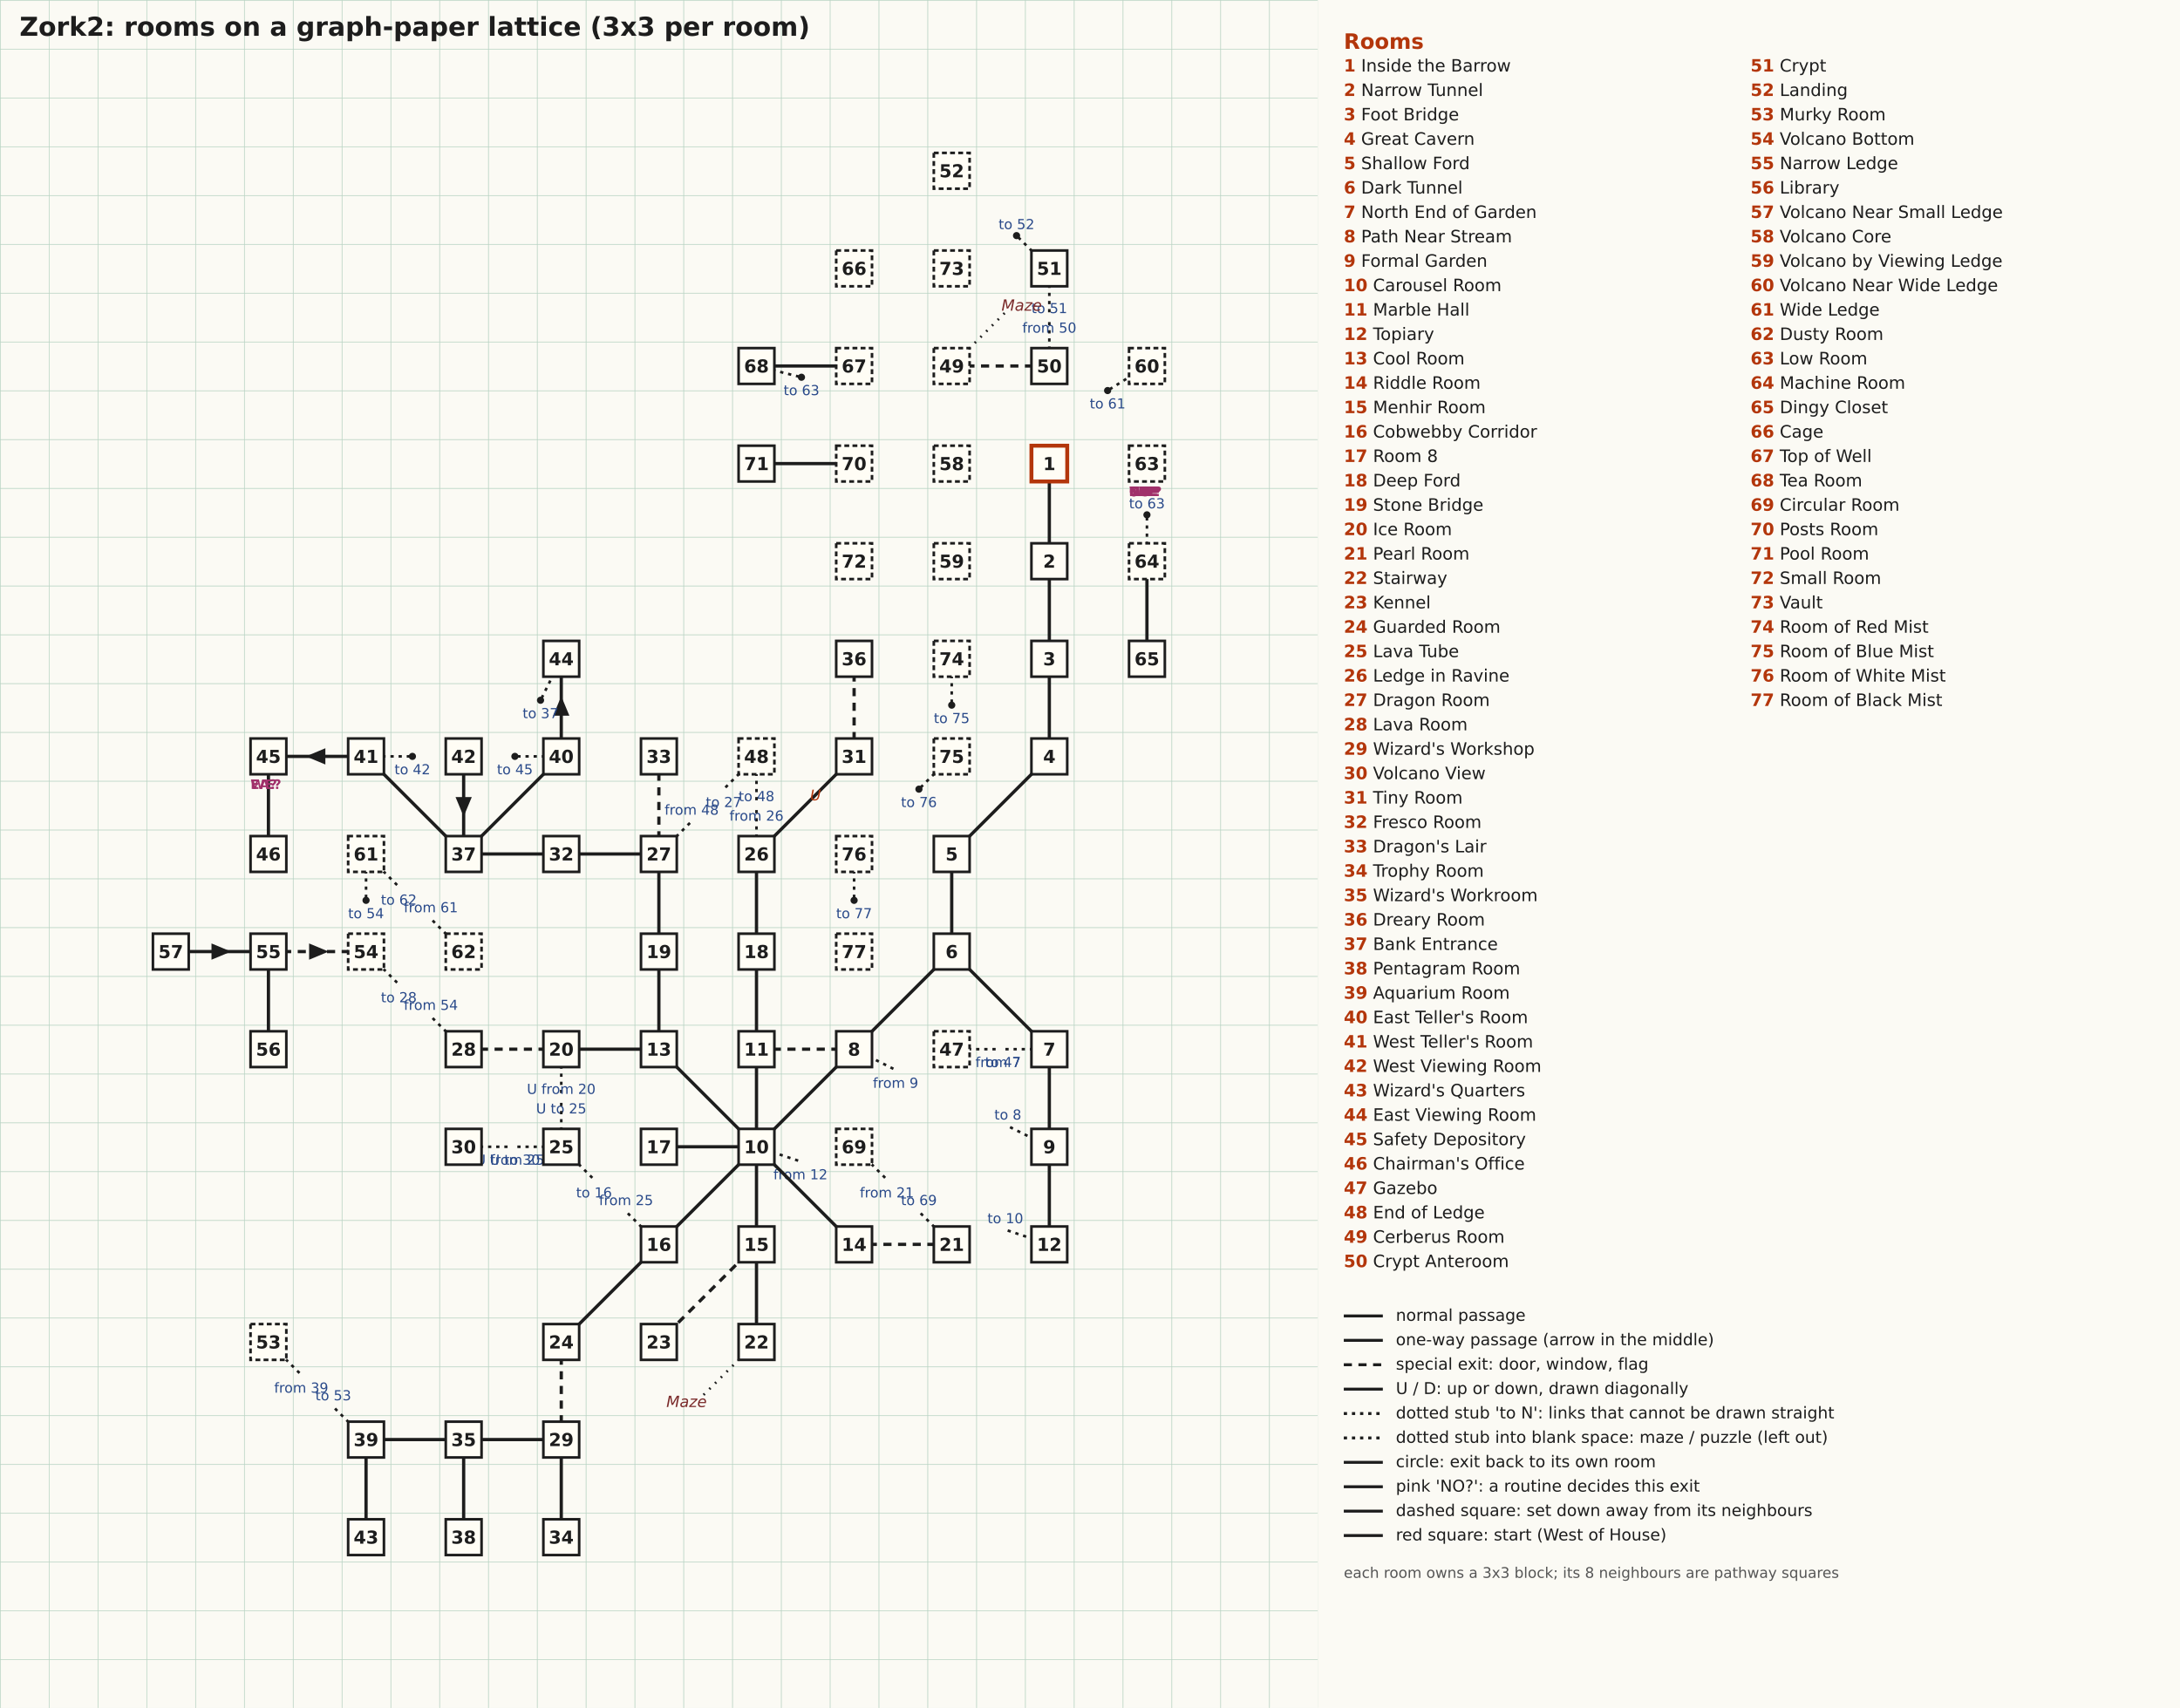
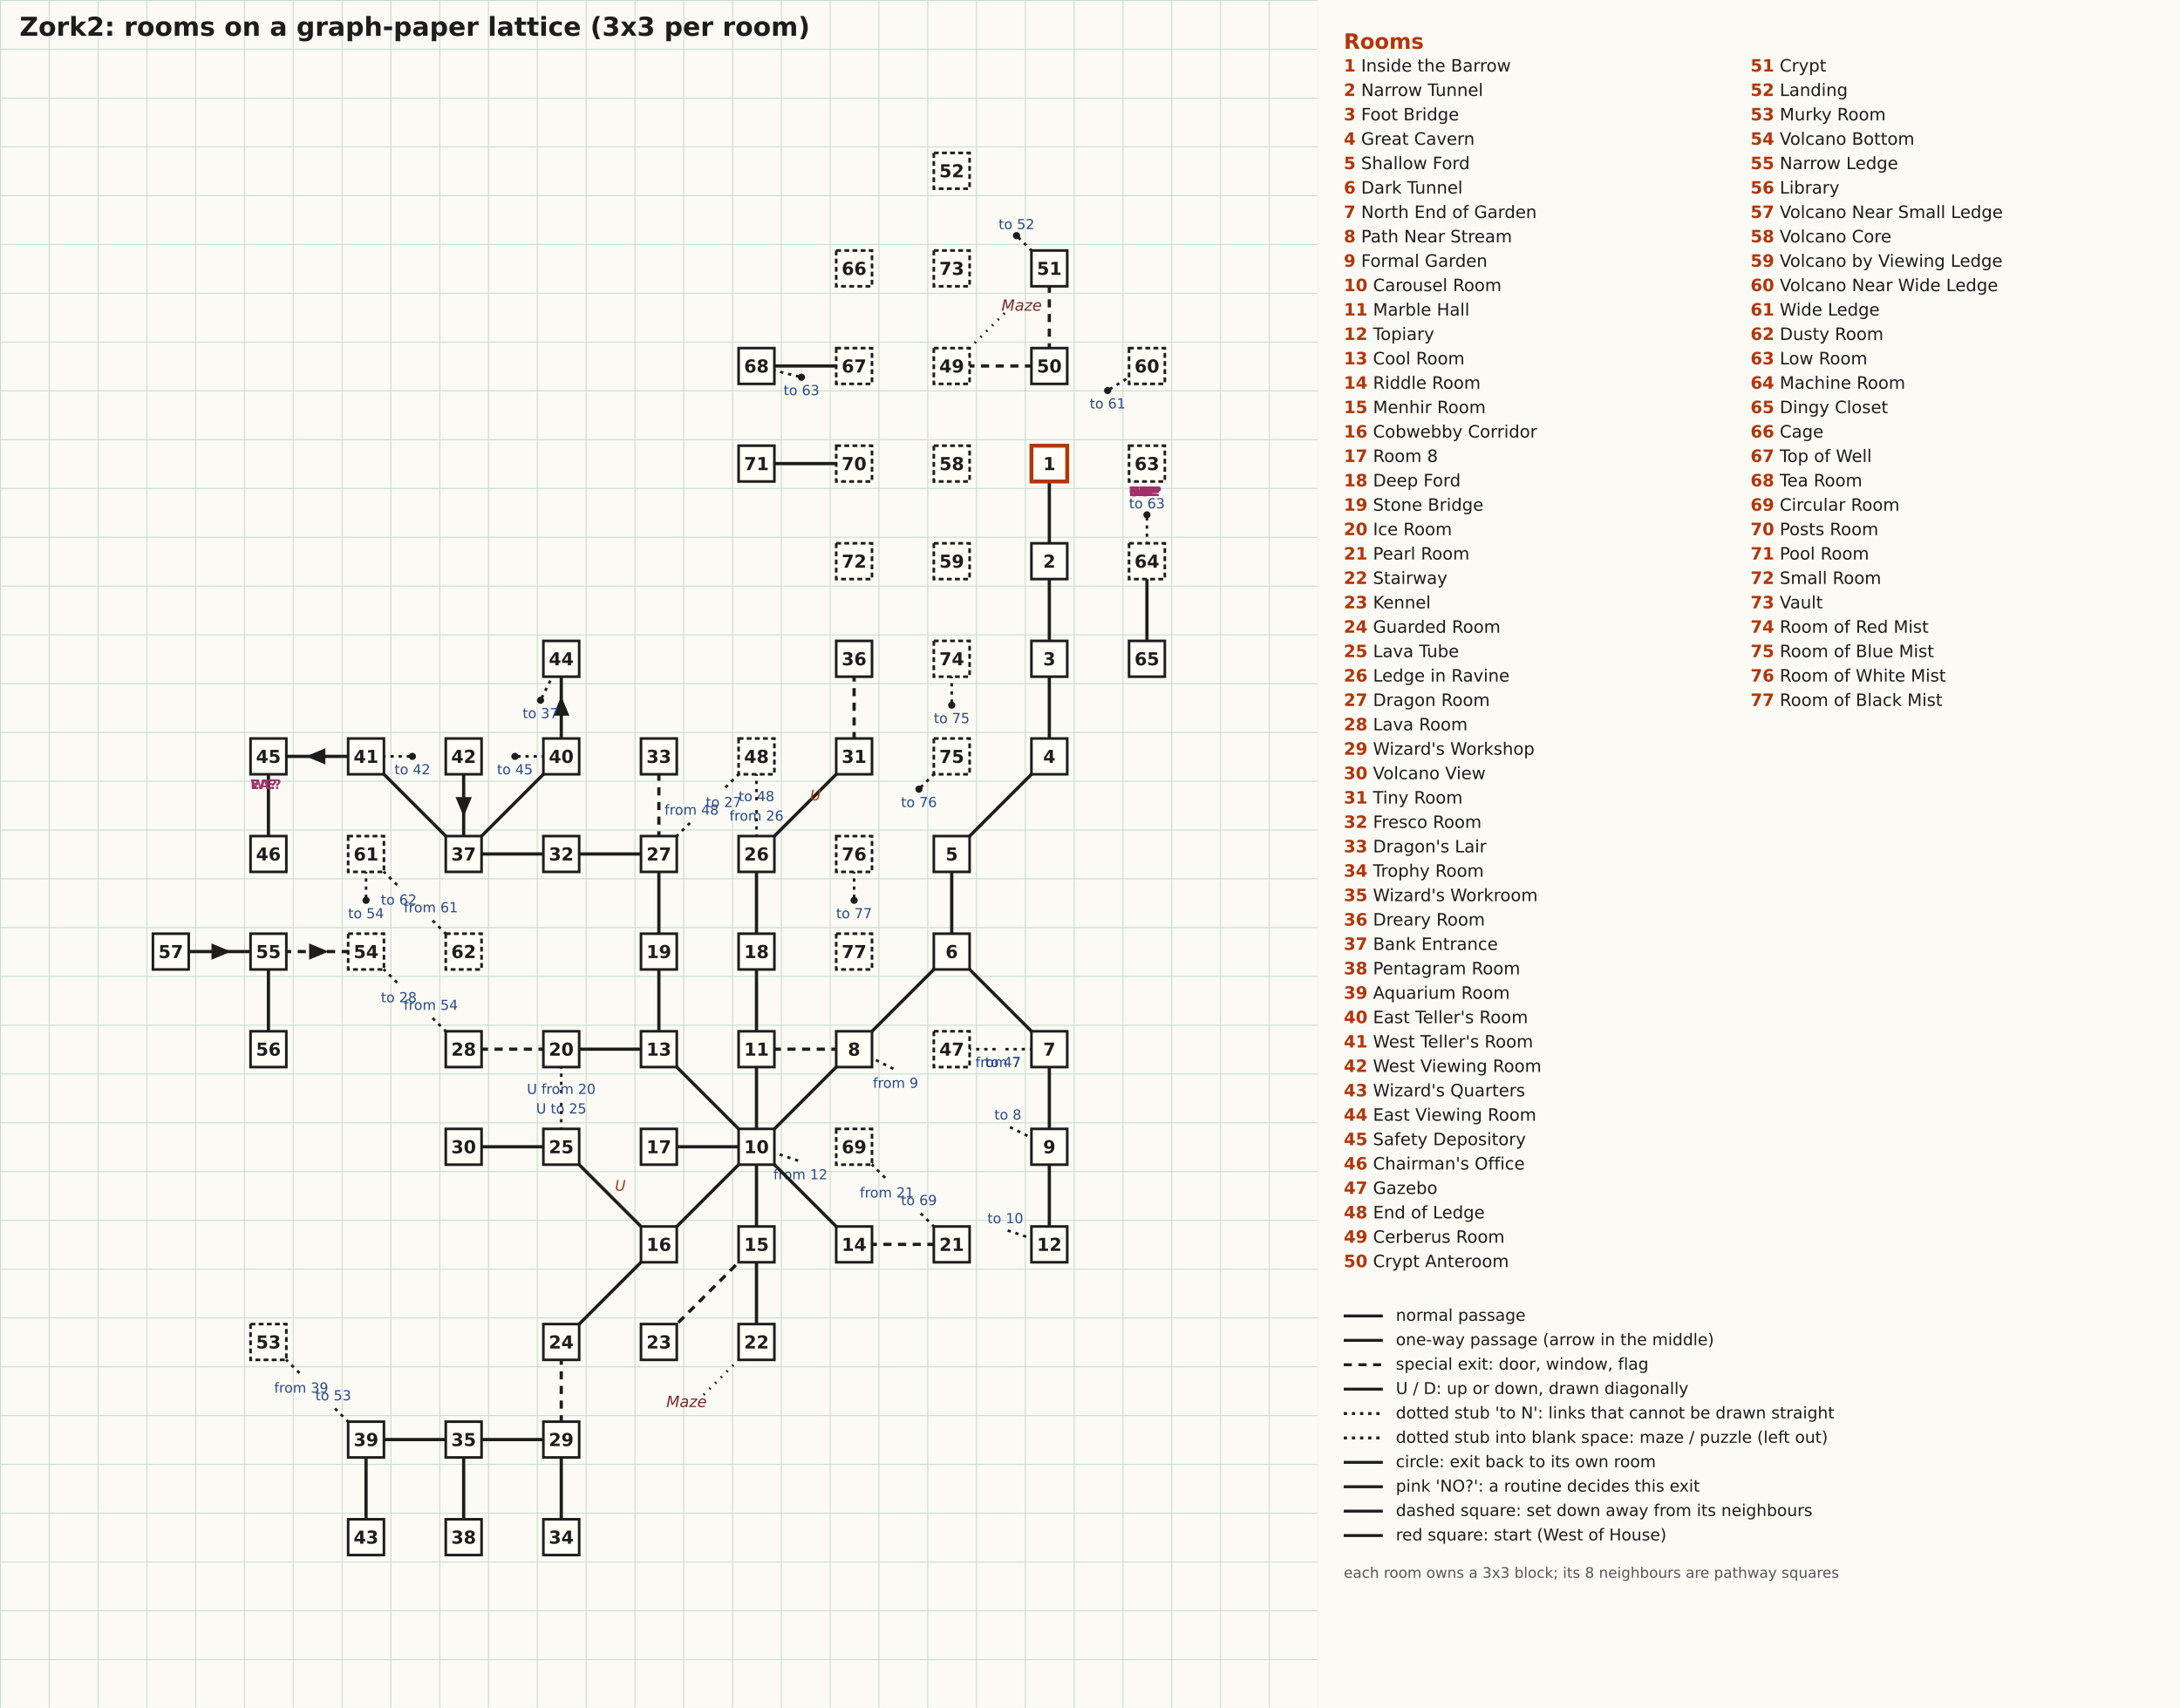
<svg xmlns="http://www.w3.org/2000/svg" width="1340" height="1050" viewBox="0 0 1340 1050" font-family="DejaVu Sans, sans-serif">
  <rect width="1340" height="1050" fill="#fbfaf4" />
  <defs>
    <pattern id="g" width="30" height="30" patternUnits="userSpaceOnUse">
      <path d="M 30 0 L 0 0 0 30" fill="none" stroke="#b9d3c4" stroke-width="0.8" />
    </pattern>
  </defs>
  <rect width="810" height="1050" fill="url(#g)" />
  <text x="12" y="22" font-size="16" font-weight="700" fill="#1d1d1d">Zork2: rooms on a graph-paper lattice (3x3 per room)</text>
  <line x1="645" y1="285" x2="645" y2="345" stroke="#1d1d1d" stroke-width="2" />
  <line x1="645" y1="345" x2="645" y2="405" stroke="#1d1d1d" stroke-width="2" />
  <line x1="645" y1="405" x2="645" y2="465" stroke="#1d1d1d" stroke-width="2" />
  <line x1="645" y1="465" x2="585" y2="525" stroke="#1d1d1d" stroke-width="2" />
  <line x1="585" y1="525" x2="585" y2="585" stroke="#1d1d1d" stroke-width="2" />
  <line x1="585" y1="585" x2="645" y2="645" stroke="#1d1d1d" stroke-width="2" />
  <line x1="585" y1="585" x2="525" y2="645" stroke="#1d1d1d" stroke-width="2" />
  <line x1="645" y1="645" x2="616.5" y2="645" stroke="#1d1d1d" stroke-width="1.6" stroke-dasharray="2 3" />
  <text x="616.5" y="656" font-size="8.5" fill="#2a4a8a" text-anchor="middle">to 47</text>
  <line x1="585" y1="645" x2="613.5" y2="645" stroke="#1d1d1d" stroke-width="1.6" stroke-dasharray="2 3" />
  <text x="613.5" y="656" font-size="8.5" fill="#2a4a8a" text-anchor="middle">from 7</text>
  <line x1="645" y1="645" x2="645" y2="705" stroke="#1d1d1d" stroke-width="2" />
  <line x1="645" y1="705" x2="619.509" y2="692.254" stroke="#1d1d1d" stroke-width="1.6" stroke-dasharray="2 3" />
  <text x="619.509" y="688.254" font-size="8.5" fill="#2a4a8a" text-anchor="middle">to 8</text>
  <line x1="525" y1="645" x2="550.491" y2="657.746" stroke="#1d1d1d" stroke-width="1.6" stroke-dasharray="2 3" />
  <text x="550.491" y="668.746" font-size="8.5" fill="#2a4a8a" text-anchor="middle">from 9</text>
  <line x1="645" y1="705" x2="645" y2="765" stroke="#1d1d1d" stroke-width="2" />
  <line x1="645" y1="765" x2="617.963" y2="755.988" stroke="#1d1d1d" stroke-width="1.6" stroke-dasharray="2 3" />
  <text x="617.963" y="751.988" font-size="8.5" fill="#2a4a8a" text-anchor="middle">to 10</text>
  <line x1="465" y1="705" x2="492.037" y2="714.012" stroke="#1d1d1d" stroke-width="1.6" stroke-dasharray="2 3" />
  <text x="492.037" y="725.012" font-size="8.5" fill="#2a4a8a" text-anchor="middle">from 12</text>
  <line x1="525" y1="645" x2="465" y2="705" stroke="#1d1d1d" stroke-width="2" />
  <line x1="525" y1="645" x2="465" y2="645" stroke="#1d1d1d" stroke-width="2" stroke-dasharray="5 4" />
  <line x1="465" y1="645" x2="465" y2="585" stroke="#1d1d1d" stroke-width="2" />
  <line x1="465" y1="645" x2="465" y2="705" stroke="#1d1d1d" stroke-width="2" />
  <line x1="465" y1="585" x2="465" y2="525" stroke="#1d1d1d" stroke-width="2" />
  <line x1="465" y1="525" x2="525" y2="465" stroke="#1d1d1d" stroke-width="2" />
  <text x="498" y="492" font-size="9" font-style="italic" fill="#b3360b">U</text>
  <line x1="465" y1="525" x2="465" y2="496.5" stroke="#1d1d1d" stroke-width="1.6" stroke-dasharray="2 3" />
  <text x="465" y="492.5" font-size="8.5" fill="#2a4a8a" text-anchor="middle">to 48</text>
  <line x1="465" y1="465" x2="465" y2="493.5" stroke="#1d1d1d" stroke-width="1.6" stroke-dasharray="2 3" />
  <text x="465" y="504.5" font-size="8.5" fill="#2a4a8a" text-anchor="middle">from 26</text>
  <line x1="465" y1="465" x2="444.847" y2="485.153" stroke="#1d1d1d" stroke-width="1.6" stroke-dasharray="2 3" />
  <text x="444.847" y="496.153" font-size="8.5" fill="#2a4a8a" text-anchor="middle">to 27</text>
  <line x1="405" y1="525" x2="425.153" y2="504.847" stroke="#1d1d1d" stroke-width="1.6" stroke-dasharray="2 3" />
  <text x="425.153" y="500.847" font-size="8.5" fill="#2a4a8a" text-anchor="middle">from 48</text>
  <line x1="405" y1="525" x2="405" y2="465" stroke="#1d1d1d" stroke-width="2" stroke-dasharray="5 4" />
  <line x1="405" y1="525" x2="345" y2="525" stroke="#1d1d1d" stroke-width="2" />
  <line x1="405" y1="525" x2="405" y2="585" stroke="#1d1d1d" stroke-width="2" />
  <line x1="345" y1="525" x2="285" y2="525" stroke="#1d1d1d" stroke-width="2" />
  <line x1="405" y1="585" x2="405" y2="645" stroke="#1d1d1d" stroke-width="2" />
  <line x1="405" y1="645" x2="465" y2="705" stroke="#1d1d1d" stroke-width="2" />
  <line x1="405" y1="645" x2="345" y2="645" stroke="#1d1d1d" stroke-width="2" />
  <line x1="345" y1="645" x2="285" y2="645" stroke="#1d1d1d" stroke-width="2" stroke-dasharray="5 4" />
  <line x1="345" y1="645" x2="345" y2="673.5" stroke="#1d1d1d" stroke-width="1.6" stroke-dasharray="2 3" />
  <text x="345" y="684.5" font-size="8.5" fill="#2a4a8a" text-anchor="middle">U to 25</text>
  <line x1="345" y1="705" x2="345" y2="676.5" stroke="#1d1d1d" stroke-width="1.6" stroke-dasharray="2 3" />
  <text x="345" y="672.5" font-size="8.5" fill="#2a4a8a" text-anchor="middle">U from 20</text>
-   <line x1="345" y1="705" x2="316.5" y2="705" stroke="#1d1d1d" stroke-width="1.6" stroke-dasharray="2 3" />
-   <text x="316.5" y="716" font-size="8.5" fill="#2a4a8a" text-anchor="middle">U to 30</text>
-   <line x1="285" y1="705" x2="313.5" y2="705" stroke="#1d1d1d" stroke-width="1.6" stroke-dasharray="2 3" />
-   <text x="313.5" y="716" font-size="8.5" fill="#2a4a8a" text-anchor="middle">U from 25</text>
-   <line x1="345" y1="705" x2="365.153" y2="725.153" stroke="#1d1d1d" stroke-width="1.6" stroke-dasharray="2 3" />
-   <text x="365.153" y="736.153" font-size="8.5" fill="#2a4a8a" text-anchor="middle">to 16</text>
-   <line x1="405" y1="765" x2="384.847" y2="744.847" stroke="#1d1d1d" stroke-width="1.6" stroke-dasharray="2 3" />
-   <text x="384.847" y="740.847" font-size="8.5" fill="#2a4a8a" text-anchor="middle">from 25</text>
+   <line x1="405" y1="765" x2="345" y2="705" stroke="#1d1d1d" stroke-width="2" />
+   <text x="378" y="732" font-size="9" font-style="italic" fill="#b3360b">U</text>
  <line x1="405" y1="765" x2="465" y2="705" stroke="#1d1d1d" stroke-width="2" />
  <line x1="405" y1="765" x2="345" y2="825" stroke="#1d1d1d" stroke-width="2" />
  <line x1="405" y1="705" x2="465" y2="705" stroke="#1d1d1d" stroke-width="2" />
  <line x1="465" y1="765" x2="465" y2="705" stroke="#1d1d1d" stroke-width="2" />
  <line x1="465" y1="765" x2="405" y2="825" stroke="#1d1d1d" stroke-width="2" stroke-dasharray="5 4" />
  <line x1="465" y1="765" x2="465" y2="825" stroke="#1d1d1d" stroke-width="2" />
  <line x1="585" y1="225" x2="645" y2="225" stroke="#1d1d1d" stroke-width="2" stroke-dasharray="5 4" />
-   <line x1="645" y1="225" x2="645" y2="196.5" stroke="#1d1d1d" stroke-width="1.6" stroke-dasharray="2 3" />
-   <text x="645" y="192.5" font-size="8.5" fill="#2a4a8a" text-anchor="middle">to 51</text>
-   <line x1="645" y1="165" x2="645" y2="193.5" stroke="#1d1d1d" stroke-width="1.6" stroke-dasharray="2 3" />
-   <text x="645" y="204.5" font-size="8.5" fill="#2a4a8a" text-anchor="middle">from 50</text>
+   <line x1="645" y1="225" x2="645" y2="165" stroke="#1d1d1d" stroke-width="2" stroke-dasharray="5 4" />
  <line x1="645" y1="165" x2="624.847" y2="144.847" stroke="#1d1d1d" stroke-width="1.6" stroke-dasharray="2 3" />
  <circle cx="624.847" cy="144.847" r="2.2" fill="#1d1d1d" />
  <text x="624.847" y="140.847" font-size="8.5" fill="#2a4a8a" text-anchor="middle">to 52</text>
  <line x1="345" y1="825" x2="345" y2="885" stroke="#1d1d1d" stroke-width="2" stroke-dasharray="5 4" />
  <line x1="345" y1="885" x2="285" y2="885" stroke="#1d1d1d" stroke-width="2" />
  <line x1="345" y1="885" x2="345" y2="945" stroke="#1d1d1d" stroke-width="2" />
  <line x1="285" y1="885" x2="285" y2="945" stroke="#1d1d1d" stroke-width="2" />
  <line x1="285" y1="885" x2="225" y2="885" stroke="#1d1d1d" stroke-width="2" />
  <line x1="225" y1="885" x2="204.847" y2="864.847" stroke="#1d1d1d" stroke-width="1.6" stroke-dasharray="2 3" />
  <text x="204.847" y="860.847" font-size="8.5" fill="#2a4a8a" text-anchor="middle">to 53</text>
  <line x1="165" y1="825" x2="185.153" y2="845.153" stroke="#1d1d1d" stroke-width="1.6" stroke-dasharray="2 3" />
  <text x="185.153" y="856.153" font-size="8.5" fill="#2a4a8a" text-anchor="middle">from 39</text>
  <line x1="225" y1="885" x2="225" y2="945" stroke="#1d1d1d" stroke-width="2" />
  <line x1="465" y1="705" x2="525" y2="765" stroke="#1d1d1d" stroke-width="2" />
  <line x1="525" y1="765" x2="585" y2="765" stroke="#1d1d1d" stroke-width="2" stroke-dasharray="5 4" />
  <line x1="585" y1="765" x2="564.847" y2="744.847" stroke="#1d1d1d" stroke-width="1.6" stroke-dasharray="2 3" />
  <text x="564.847" y="740.847" font-size="8.5" fill="#2a4a8a" text-anchor="middle">to 69</text>
  <line x1="525" y1="705" x2="545.153" y2="725.153" stroke="#1d1d1d" stroke-width="1.6" stroke-dasharray="2 3" />
  <text x="545.153" y="736.153" font-size="8.5" fill="#2a4a8a" text-anchor="middle">from 21</text>
  <line x1="225" y1="585" x2="245.153" y2="605.153" stroke="#1d1d1d" stroke-width="1.6" stroke-dasharray="2 3" />
  <text x="245.153" y="616.153" font-size="8.5" fill="#2a4a8a" text-anchor="middle">to 28</text>
  <line x1="285" y1="645" x2="264.847" y2="624.847" stroke="#1d1d1d" stroke-width="1.6" stroke-dasharray="2 3" />
  <text x="264.847" y="620.847" font-size="8.5" fill="#2a4a8a" text-anchor="middle">from 54</text>
  <line x1="105" y1="585" x2="165" y2="585" stroke="#1d1d1d" stroke-width="2" />
  <polygon points="142,585 130,590 130,580" fill="#1d1d1d" />
  <line x1="705" y1="225" x2="680.832" y2="240.105" stroke="#1d1d1d" stroke-width="1.6" stroke-dasharray="2 3" />
  <circle cx="680.832" cy="240.105" r="2.2" fill="#1d1d1d" />
  <text x="680.832" y="251.105" font-size="8.5" fill="#2a4a8a" text-anchor="middle">to 61</text>
  <line x1="165" y1="585" x2="225" y2="585" stroke="#1d1d1d" stroke-width="2" stroke-dasharray="5 4" />
  <polygon points="202,585 190,590 190,580" fill="#1d1d1d" />
  <line x1="165" y1="585" x2="165" y2="645" stroke="#1d1d1d" stroke-width="2" />
+   <line x1="285" y1="705" x2="345" y2="705" stroke="#1d1d1d" stroke-width="2" />
  <line x1="225" y1="525" x2="225" y2="553.5" stroke="#1d1d1d" stroke-width="1.6" stroke-dasharray="2 3" />
  <circle cx="225" cy="553.5" r="2.2" fill="#1d1d1d" />
  <text x="225" y="564.5" font-size="8.5" fill="#2a4a8a" text-anchor="middle">to 54</text>
  <line x1="225" y1="525" x2="245.153" y2="545.153" stroke="#1d1d1d" stroke-width="1.6" stroke-dasharray="2 3" />
  <text x="245.153" y="556.153" font-size="8.5" fill="#2a4a8a" text-anchor="middle">to 62</text>
  <line x1="285" y1="585" x2="264.847" y2="564.847" stroke="#1d1d1d" stroke-width="1.6" stroke-dasharray="2 3" />
  <text x="264.847" y="560.847" font-size="8.5" fill="#2a4a8a" text-anchor="middle">from 61</text>
  <line x1="705" y1="345" x2="705" y2="316.5" stroke="#1d1d1d" stroke-width="1.6" stroke-dasharray="2 3" />
  <circle cx="705" cy="316.5" r="2.2" fill="#1d1d1d" />
  <text x="705" y="312.5" font-size="8.5" fill="#2a4a8a" text-anchor="middle">to 63</text>
  <line x1="705" y1="345" x2="705" y2="405" stroke="#1d1d1d" stroke-width="2" />
  <line x1="525" y1="225" x2="465" y2="225" stroke="#1d1d1d" stroke-width="2" />
  <line x1="465" y1="225" x2="492.649" y2="231.912" stroke="#1d1d1d" stroke-width="1.6" stroke-dasharray="2 3" />
  <circle cx="492.649" cy="231.912" r="2.2" fill="#1d1d1d" />
  <text x="492.649" y="242.912" font-size="8.5" fill="#2a4a8a" text-anchor="middle">to 63</text>
  <line x1="525" y1="285" x2="465" y2="285" stroke="#1d1d1d" stroke-width="2" />
  <line x1="285" y1="525" x2="225" y2="465" stroke="#1d1d1d" stroke-width="2" />
  <line x1="285" y1="525" x2="345" y2="465" stroke="#1d1d1d" stroke-width="2" />
  <line x1="225" y1="465" x2="253.5" y2="465" stroke="#1d1d1d" stroke-width="1.6" stroke-dasharray="2 3" />
  <circle cx="253.5" cy="465" r="2.2" fill="#1d1d1d" />
  <text x="253.5" y="476" font-size="8.5" fill="#2a4a8a" text-anchor="middle">to 42</text>
  <line x1="225" y1="465" x2="165" y2="465" stroke="#1d1d1d" stroke-width="2" />
  <polygon points="188,465 200,460 200,470" fill="#1d1d1d" />
  <line x1="345" y1="465" x2="345" y2="405" stroke="#1d1d1d" stroke-width="2" />
  <polygon points="345,428 350,440 340,440" fill="#1d1d1d" />
  <line x1="345" y1="465" x2="316.5" y2="465" stroke="#1d1d1d" stroke-width="1.6" stroke-dasharray="2 3" />
  <circle cx="316.5" cy="465" r="2.2" fill="#1d1d1d" />
  <text x="316.5" y="476" font-size="8.5" fill="#2a4a8a" text-anchor="middle">to 45</text>
  <line x1="285" y1="465" x2="285" y2="525" stroke="#1d1d1d" stroke-width="2" />
  <polygon points="285,502 280,490 290,490" fill="#1d1d1d" />
  <line x1="345" y1="405" x2="332.254" y2="430.491" stroke="#1d1d1d" stroke-width="1.6" stroke-dasharray="2 3" />
  <circle cx="332.254" cy="430.491" r="2.2" fill="#1d1d1d" />
  <text x="332.254" y="441.491" font-size="8.5" fill="#2a4a8a" text-anchor="middle">to 37</text>
  <line x1="165" y1="465" x2="165" y2="525" stroke="#1d1d1d" stroke-width="2" />
  <line x1="525" y1="405" x2="525" y2="465" stroke="#1d1d1d" stroke-width="2" stroke-dasharray="5 4" />
  <line x1="585" y1="405" x2="585" y2="433.5" stroke="#1d1d1d" stroke-width="1.6" stroke-dasharray="2 3" />
  <circle cx="585" cy="433.5" r="2.2" fill="#1d1d1d" />
  <text x="585" y="444.5" font-size="8.5" fill="#2a4a8a" text-anchor="middle">to 75</text>
  <line x1="585" y1="465" x2="564.847" y2="485.153" stroke="#1d1d1d" stroke-width="1.6" stroke-dasharray="2 3" />
  <circle cx="564.847" cy="485.153" r="2.2" fill="#1d1d1d" />
  <text x="564.847" y="496.153" font-size="8.5" fill="#2a4a8a" text-anchor="middle">to 76</text>
  <line x1="525" y1="525" x2="525" y2="553.5" stroke="#1d1d1d" stroke-width="1.6" stroke-dasharray="2 3" />
  <circle cx="525" cy="553.5" r="2.2" fill="#1d1d1d" />
  <text x="525" y="564.5" font-size="8.5" fill="#2a4a8a" text-anchor="middle">to 77</text>
  <line x1="465" y1="825" x2="432" y2="858" stroke="#1d1d1d" stroke-width="1.6" stroke-dasharray="1 4" />
  <text x="422" y="865" font-size="9.5" font-style="italic" fill="#7a2a2a" text-anchor="middle">Maze</text>
  <line x1="585" y1="225" x2="618" y2="192" stroke="#1d1d1d" stroke-width="1.6" stroke-dasharray="1 4" />
  <text x="628" y="191" font-size="9.5" font-style="italic" fill="#7a2a2a" text-anchor="middle">Maze</text>
  <text x="694" y="305" font-size="8" fill="#a0306a" font-weight="700">NO?</text>
  <text x="694" y="305" font-size="8" fill="#a0306a" font-weight="700">SO?</text>
  <text x="694" y="305" font-size="8" fill="#a0306a" font-weight="700">WE?</text>
  <text x="694" y="305" font-size="8" fill="#a0306a" font-weight="700">NE?</text>
  <text x="694" y="305" font-size="8" fill="#a0306a" font-weight="700">NW?</text>
  <text x="694" y="305" font-size="8" fill="#a0306a" font-weight="700">SW?</text>
  <text x="694" y="305" font-size="8" fill="#a0306a" font-weight="700">SE?</text>
  <text x="694" y="305" font-size="8" fill="#a0306a" font-weight="700">EA?</text>
  <text x="694" y="305" font-size="8" fill="#a0306a" font-weight="700">OU?</text>
  <text x="154" y="485" font-size="8" fill="#a0306a" font-weight="700">WE?</text>
  <text x="154" y="485" font-size="8" fill="#a0306a" font-weight="700">EA?</text>
  <rect x="634" y="274" width="22" height="22" fill="#fffdf5" stroke="#b3360b" stroke-width="2.4" />
  <text x="645" y="289" font-size="11" font-weight="700" text-anchor="middle" fill="#1d1d1d">1</text>
  <rect x="634" y="334" width="22" height="22" fill="#fffdf5" stroke="#1d1d1d" stroke-width="1.6" />
  <text x="645" y="349" font-size="11" font-weight="700" text-anchor="middle" fill="#1d1d1d">2</text>
  <rect x="634" y="394" width="22" height="22" fill="#fffdf5" stroke="#1d1d1d" stroke-width="1.6" />
  <text x="645" y="409" font-size="11" font-weight="700" text-anchor="middle" fill="#1d1d1d">3</text>
  <rect x="634" y="454" width="22" height="22" fill="#fffdf5" stroke="#1d1d1d" stroke-width="1.6" />
  <text x="645" y="469" font-size="11" font-weight="700" text-anchor="middle" fill="#1d1d1d">4</text>
  <rect x="574" y="514" width="22" height="22" fill="#fffdf5" stroke="#1d1d1d" stroke-width="1.6" />
  <text x="585" y="529" font-size="11" font-weight="700" text-anchor="middle" fill="#1d1d1d">5</text>
  <rect x="574" y="574" width="22" height="22" fill="#fffdf5" stroke="#1d1d1d" stroke-width="1.6" />
  <text x="585" y="589" font-size="11" font-weight="700" text-anchor="middle" fill="#1d1d1d">6</text>
  <rect x="634" y="634" width="22" height="22" fill="#fffdf5" stroke="#1d1d1d" stroke-width="1.6" />
  <text x="645" y="649" font-size="11" font-weight="700" text-anchor="middle" fill="#1d1d1d">7</text>
  <rect x="514" y="634" width="22" height="22" fill="#fffdf5" stroke="#1d1d1d" stroke-width="1.6" />
  <text x="525" y="649" font-size="11" font-weight="700" text-anchor="middle" fill="#1d1d1d">8</text>
  <rect x="634" y="694" width="22" height="22" fill="#fffdf5" stroke="#1d1d1d" stroke-width="1.6" />
  <text x="645" y="709" font-size="11" font-weight="700" text-anchor="middle" fill="#1d1d1d">9</text>
  <rect x="454" y="694" width="22" height="22" fill="#fffdf5" stroke="#1d1d1d" stroke-width="1.6" />
  <text x="465" y="709" font-size="11" font-weight="700" text-anchor="middle" fill="#1d1d1d">10</text>
  <rect x="454" y="634" width="22" height="22" fill="#fffdf5" stroke="#1d1d1d" stroke-width="1.6" />
  <text x="465" y="649" font-size="11" font-weight="700" text-anchor="middle" fill="#1d1d1d">11</text>
  <rect x="634" y="754" width="22" height="22" fill="#fffdf5" stroke="#1d1d1d" stroke-width="1.6" />
  <text x="645" y="769" font-size="11" font-weight="700" text-anchor="middle" fill="#1d1d1d">12</text>
  <rect x="394" y="634" width="22" height="22" fill="#fffdf5" stroke="#1d1d1d" stroke-width="1.6" />
  <text x="405" y="649" font-size="11" font-weight="700" text-anchor="middle" fill="#1d1d1d">13</text>
  <rect x="514" y="754" width="22" height="22" fill="#fffdf5" stroke="#1d1d1d" stroke-width="1.6" />
  <text x="525" y="769" font-size="11" font-weight="700" text-anchor="middle" fill="#1d1d1d">14</text>
  <rect x="454" y="754" width="22" height="22" fill="#fffdf5" stroke="#1d1d1d" stroke-width="1.6" />
  <text x="465" y="769" font-size="11" font-weight="700" text-anchor="middle" fill="#1d1d1d">15</text>
  <rect x="394" y="754" width="22" height="22" fill="#fffdf5" stroke="#1d1d1d" stroke-width="1.6" />
  <text x="405" y="769" font-size="11" font-weight="700" text-anchor="middle" fill="#1d1d1d">16</text>
  <rect x="394" y="694" width="22" height="22" fill="#fffdf5" stroke="#1d1d1d" stroke-width="1.6" />
  <text x="405" y="709" font-size="11" font-weight="700" text-anchor="middle" fill="#1d1d1d">17</text>
  <rect x="454" y="574" width="22" height="22" fill="#fffdf5" stroke="#1d1d1d" stroke-width="1.6" />
  <text x="465" y="589" font-size="11" font-weight="700" text-anchor="middle" fill="#1d1d1d">18</text>
  <rect x="394" y="574" width="22" height="22" fill="#fffdf5" stroke="#1d1d1d" stroke-width="1.6" />
  <text x="405" y="589" font-size="11" font-weight="700" text-anchor="middle" fill="#1d1d1d">19</text>
  <rect x="334" y="634" width="22" height="22" fill="#fffdf5" stroke="#1d1d1d" stroke-width="1.6" />
  <text x="345" y="649" font-size="11" font-weight="700" text-anchor="middle" fill="#1d1d1d">20</text>
  <rect x="574" y="754" width="22" height="22" fill="#fffdf5" stroke="#1d1d1d" stroke-width="1.6" />
  <text x="585" y="769" font-size="11" font-weight="700" text-anchor="middle" fill="#1d1d1d">21</text>
  <rect x="454" y="814" width="22" height="22" fill="#fffdf5" stroke="#1d1d1d" stroke-width="1.6" />
  <text x="465" y="829" font-size="11" font-weight="700" text-anchor="middle" fill="#1d1d1d">22</text>
  <rect x="394" y="814" width="22" height="22" fill="#fffdf5" stroke="#1d1d1d" stroke-width="1.6" />
  <text x="405" y="829" font-size="11" font-weight="700" text-anchor="middle" fill="#1d1d1d">23</text>
  <rect x="334" y="814" width="22" height="22" fill="#fffdf5" stroke="#1d1d1d" stroke-width="1.6" />
  <text x="345" y="829" font-size="11" font-weight="700" text-anchor="middle" fill="#1d1d1d">24</text>
  <rect x="334" y="694" width="22" height="22" fill="#fffdf5" stroke="#1d1d1d" stroke-width="1.6" />
  <text x="345" y="709" font-size="11" font-weight="700" text-anchor="middle" fill="#1d1d1d">25</text>
  <rect x="454" y="514" width="22" height="22" fill="#fffdf5" stroke="#1d1d1d" stroke-width="1.6" />
  <text x="465" y="529" font-size="11" font-weight="700" text-anchor="middle" fill="#1d1d1d">26</text>
  <rect x="394" y="514" width="22" height="22" fill="#fffdf5" stroke="#1d1d1d" stroke-width="1.6" />
  <text x="405" y="529" font-size="11" font-weight="700" text-anchor="middle" fill="#1d1d1d">27</text>
  <rect x="274" y="634" width="22" height="22" fill="#fffdf5" stroke="#1d1d1d" stroke-width="1.6" />
  <text x="285" y="649" font-size="11" font-weight="700" text-anchor="middle" fill="#1d1d1d">28</text>
  <rect x="334" y="874" width="22" height="22" fill="#fffdf5" stroke="#1d1d1d" stroke-width="1.6" />
  <text x="345" y="889" font-size="11" font-weight="700" text-anchor="middle" fill="#1d1d1d">29</text>
  <rect x="274" y="694" width="22" height="22" fill="#fffdf5" stroke="#1d1d1d" stroke-width="1.6" />
  <text x="285" y="709" font-size="11" font-weight="700" text-anchor="middle" fill="#1d1d1d">30</text>
  <rect x="514" y="454" width="22" height="22" fill="#fffdf5" stroke="#1d1d1d" stroke-width="1.6" />
  <text x="525" y="469" font-size="11" font-weight="700" text-anchor="middle" fill="#1d1d1d">31</text>
  <rect x="334" y="514" width="22" height="22" fill="#fffdf5" stroke="#1d1d1d" stroke-width="1.6" />
  <text x="345" y="529" font-size="11" font-weight="700" text-anchor="middle" fill="#1d1d1d">32</text>
  <rect x="394" y="454" width="22" height="22" fill="#fffdf5" stroke="#1d1d1d" stroke-width="1.6" />
  <text x="405" y="469" font-size="11" font-weight="700" text-anchor="middle" fill="#1d1d1d">33</text>
  <rect x="334" y="934" width="22" height="22" fill="#fffdf5" stroke="#1d1d1d" stroke-width="1.6" />
  <text x="345" y="949" font-size="11" font-weight="700" text-anchor="middle" fill="#1d1d1d">34</text>
  <rect x="274" y="874" width="22" height="22" fill="#fffdf5" stroke="#1d1d1d" stroke-width="1.6" />
  <text x="285" y="889" font-size="11" font-weight="700" text-anchor="middle" fill="#1d1d1d">35</text>
  <rect x="514" y="394" width="22" height="22" fill="#fffdf5" stroke="#1d1d1d" stroke-width="1.6" />
  <text x="525" y="409" font-size="11" font-weight="700" text-anchor="middle" fill="#1d1d1d">36</text>
  <rect x="274" y="514" width="22" height="22" fill="#fffdf5" stroke="#1d1d1d" stroke-width="1.6" />
  <text x="285" y="529" font-size="11" font-weight="700" text-anchor="middle" fill="#1d1d1d">37</text>
  <rect x="274" y="934" width="22" height="22" fill="#fffdf5" stroke="#1d1d1d" stroke-width="1.6" />
  <text x="285" y="949" font-size="11" font-weight="700" text-anchor="middle" fill="#1d1d1d">38</text>
  <rect x="214" y="874" width="22" height="22" fill="#fffdf5" stroke="#1d1d1d" stroke-width="1.6" />
  <text x="225" y="889" font-size="11" font-weight="700" text-anchor="middle" fill="#1d1d1d">39</text>
  <rect x="334" y="454" width="22" height="22" fill="#fffdf5" stroke="#1d1d1d" stroke-width="1.6" />
  <text x="345" y="469" font-size="11" font-weight="700" text-anchor="middle" fill="#1d1d1d">40</text>
  <rect x="214" y="454" width="22" height="22" fill="#fffdf5" stroke="#1d1d1d" stroke-width="1.6" />
  <text x="225" y="469" font-size="11" font-weight="700" text-anchor="middle" fill="#1d1d1d">41</text>
  <rect x="274" y="454" width="22" height="22" fill="#fffdf5" stroke="#1d1d1d" stroke-width="1.6" />
  <text x="285" y="469" font-size="11" font-weight="700" text-anchor="middle" fill="#1d1d1d">42</text>
  <rect x="214" y="934" width="22" height="22" fill="#fffdf5" stroke="#1d1d1d" stroke-width="1.6" />
  <text x="225" y="949" font-size="11" font-weight="700" text-anchor="middle" fill="#1d1d1d">43</text>
  <rect x="334" y="394" width="22" height="22" fill="#fffdf5" stroke="#1d1d1d" stroke-width="1.6" />
  <text x="345" y="409" font-size="11" font-weight="700" text-anchor="middle" fill="#1d1d1d">44</text>
  <rect x="154" y="454" width="22" height="22" fill="#fffdf5" stroke="#1d1d1d" stroke-width="1.6" />
  <text x="165" y="469" font-size="11" font-weight="700" text-anchor="middle" fill="#1d1d1d">45</text>
  <rect x="154" y="514" width="22" height="22" fill="#fffdf5" stroke="#1d1d1d" stroke-width="1.6" />
  <text x="165" y="529" font-size="11" font-weight="700" text-anchor="middle" fill="#1d1d1d">46</text>
  <rect x="574" y="634" width="22" height="22" fill="#fffdf5" stroke="#1d1d1d" stroke-width="1.6" stroke-dasharray="3 2" />
  <text x="585" y="649" font-size="11" font-weight="700" text-anchor="middle" fill="#1d1d1d">47</text>
  <rect x="454" y="454" width="22" height="22" fill="#fffdf5" stroke="#1d1d1d" stroke-width="1.6" stroke-dasharray="3 2" />
  <text x="465" y="469" font-size="11" font-weight="700" text-anchor="middle" fill="#1d1d1d">48</text>
  <rect x="574" y="214" width="22" height="22" fill="#fffdf5" stroke="#1d1d1d" stroke-width="1.6" stroke-dasharray="3 2" />
  <text x="585" y="229" font-size="11" font-weight="700" text-anchor="middle" fill="#1d1d1d">49</text>
  <rect x="634" y="214" width="22" height="22" fill="#fffdf5" stroke="#1d1d1d" stroke-width="1.6" />
  <text x="645" y="229" font-size="11" font-weight="700" text-anchor="middle" fill="#1d1d1d">50</text>
  <rect x="634" y="154" width="22" height="22" fill="#fffdf5" stroke="#1d1d1d" stroke-width="1.6" />
  <text x="645" y="169" font-size="11" font-weight="700" text-anchor="middle" fill="#1d1d1d">51</text>
  <rect x="574" y="94" width="22" height="22" fill="#fffdf5" stroke="#1d1d1d" stroke-width="1.6" stroke-dasharray="3 2" />
  <text x="585" y="109" font-size="11" font-weight="700" text-anchor="middle" fill="#1d1d1d">52</text>
  <rect x="154" y="814" width="22" height="22" fill="#fffdf5" stroke="#1d1d1d" stroke-width="1.6" stroke-dasharray="3 2" />
  <text x="165" y="829" font-size="11" font-weight="700" text-anchor="middle" fill="#1d1d1d">53</text>
  <rect x="214" y="574" width="22" height="22" fill="#fffdf5" stroke="#1d1d1d" stroke-width="1.6" stroke-dasharray="3 2" />
  <text x="225" y="589" font-size="11" font-weight="700" text-anchor="middle" fill="#1d1d1d">54</text>
  <rect x="154" y="574" width="22" height="22" fill="#fffdf5" stroke="#1d1d1d" stroke-width="1.6" />
  <text x="165" y="589" font-size="11" font-weight="700" text-anchor="middle" fill="#1d1d1d">55</text>
  <rect x="154" y="634" width="22" height="22" fill="#fffdf5" stroke="#1d1d1d" stroke-width="1.6" />
  <text x="165" y="649" font-size="11" font-weight="700" text-anchor="middle" fill="#1d1d1d">56</text>
  <rect x="94" y="574" width="22" height="22" fill="#fffdf5" stroke="#1d1d1d" stroke-width="1.6" />
  <text x="105" y="589" font-size="11" font-weight="700" text-anchor="middle" fill="#1d1d1d">57</text>
  <rect x="574" y="274" width="22" height="22" fill="#fffdf5" stroke="#1d1d1d" stroke-width="1.6" stroke-dasharray="3 2" />
  <text x="585" y="289" font-size="11" font-weight="700" text-anchor="middle" fill="#1d1d1d">58</text>
  <rect x="574" y="334" width="22" height="22" fill="#fffdf5" stroke="#1d1d1d" stroke-width="1.6" stroke-dasharray="3 2" />
  <text x="585" y="349" font-size="11" font-weight="700" text-anchor="middle" fill="#1d1d1d">59</text>
  <rect x="694" y="214" width="22" height="22" fill="#fffdf5" stroke="#1d1d1d" stroke-width="1.6" stroke-dasharray="3 2" />
  <text x="705" y="229" font-size="11" font-weight="700" text-anchor="middle" fill="#1d1d1d">60</text>
  <rect x="214" y="514" width="22" height="22" fill="#fffdf5" stroke="#1d1d1d" stroke-width="1.6" stroke-dasharray="3 2" />
  <text x="225" y="529" font-size="11" font-weight="700" text-anchor="middle" fill="#1d1d1d">61</text>
  <rect x="274" y="574" width="22" height="22" fill="#fffdf5" stroke="#1d1d1d" stroke-width="1.6" stroke-dasharray="3 2" />
  <text x="285" y="589" font-size="11" font-weight="700" text-anchor="middle" fill="#1d1d1d">62</text>
  <rect x="694" y="274" width="22" height="22" fill="#fffdf5" stroke="#1d1d1d" stroke-width="1.6" stroke-dasharray="3 2" />
  <text x="705" y="289" font-size="11" font-weight="700" text-anchor="middle" fill="#1d1d1d">63</text>
  <rect x="694" y="334" width="22" height="22" fill="#fffdf5" stroke="#1d1d1d" stroke-width="1.6" stroke-dasharray="3 2" />
  <text x="705" y="349" font-size="11" font-weight="700" text-anchor="middle" fill="#1d1d1d">64</text>
  <rect x="694" y="394" width="22" height="22" fill="#fffdf5" stroke="#1d1d1d" stroke-width="1.6" />
  <text x="705" y="409" font-size="11" font-weight="700" text-anchor="middle" fill="#1d1d1d">65</text>
  <rect x="514" y="154" width="22" height="22" fill="#fffdf5" stroke="#1d1d1d" stroke-width="1.6" stroke-dasharray="3 2" />
  <text x="525" y="169" font-size="11" font-weight="700" text-anchor="middle" fill="#1d1d1d">66</text>
  <rect x="514" y="214" width="22" height="22" fill="#fffdf5" stroke="#1d1d1d" stroke-width="1.6" stroke-dasharray="3 2" />
  <text x="525" y="229" font-size="11" font-weight="700" text-anchor="middle" fill="#1d1d1d">67</text>
  <rect x="454" y="214" width="22" height="22" fill="#fffdf5" stroke="#1d1d1d" stroke-width="1.6" />
  <text x="465" y="229" font-size="11" font-weight="700" text-anchor="middle" fill="#1d1d1d">68</text>
  <rect x="514" y="694" width="22" height="22" fill="#fffdf5" stroke="#1d1d1d" stroke-width="1.6" stroke-dasharray="3 2" />
  <text x="525" y="709" font-size="11" font-weight="700" text-anchor="middle" fill="#1d1d1d">69</text>
  <rect x="514" y="274" width="22" height="22" fill="#fffdf5" stroke="#1d1d1d" stroke-width="1.6" stroke-dasharray="3 2" />
  <text x="525" y="289" font-size="11" font-weight="700" text-anchor="middle" fill="#1d1d1d">70</text>
  <rect x="454" y="274" width="22" height="22" fill="#fffdf5" stroke="#1d1d1d" stroke-width="1.6" />
  <text x="465" y="289" font-size="11" font-weight="700" text-anchor="middle" fill="#1d1d1d">71</text>
  <rect x="514" y="334" width="22" height="22" fill="#fffdf5" stroke="#1d1d1d" stroke-width="1.6" stroke-dasharray="3 2" />
  <text x="525" y="349" font-size="11" font-weight="700" text-anchor="middle" fill="#1d1d1d">72</text>
  <rect x="574" y="154" width="22" height="22" fill="#fffdf5" stroke="#1d1d1d" stroke-width="1.6" stroke-dasharray="3 2" />
  <text x="585" y="169" font-size="11" font-weight="700" text-anchor="middle" fill="#1d1d1d">73</text>
  <rect x="574" y="394" width="22" height="22" fill="#fffdf5" stroke="#1d1d1d" stroke-width="1.6" stroke-dasharray="3 2" />
  <text x="585" y="409" font-size="11" font-weight="700" text-anchor="middle" fill="#1d1d1d">74</text>
  <rect x="574" y="454" width="22" height="22" fill="#fffdf5" stroke="#1d1d1d" stroke-width="1.6" stroke-dasharray="3 2" />
  <text x="585" y="469" font-size="11" font-weight="700" text-anchor="middle" fill="#1d1d1d">75</text>
  <rect x="514" y="514" width="22" height="22" fill="#fffdf5" stroke="#1d1d1d" stroke-width="1.6" stroke-dasharray="3 2" />
  <text x="525" y="529" font-size="11" font-weight="700" text-anchor="middle" fill="#1d1d1d">76</text>
  <rect x="514" y="574" width="22" height="22" fill="#fffdf5" stroke="#1d1d1d" stroke-width="1.6" stroke-dasharray="3 2" />
  <text x="525" y="589" font-size="11" font-weight="700" text-anchor="middle" fill="#1d1d1d">77</text>
  <text x="826" y="30" font-size="13" font-weight="700" fill="#b3360b">Rooms</text>
  <text x="826" y="44" font-size="10.5" fill="#1d1d1d">
    <tspan font-weight="700" fill="#b3360b">1</tspan>  Inside the Barrow</text>
  <text x="826" y="59" font-size="10.5" fill="#1d1d1d">
    <tspan font-weight="700" fill="#b3360b">2</tspan>  Narrow Tunnel</text>
  <text x="826" y="74" font-size="10.5" fill="#1d1d1d">
    <tspan font-weight="700" fill="#b3360b">3</tspan>  Foot Bridge</text>
  <text x="826" y="89" font-size="10.5" fill="#1d1d1d">
    <tspan font-weight="700" fill="#b3360b">4</tspan>  Great Cavern</text>
  <text x="826" y="104" font-size="10.5" fill="#1d1d1d">
    <tspan font-weight="700" fill="#b3360b">5</tspan>  Shallow Ford</text>
  <text x="826" y="119" font-size="10.5" fill="#1d1d1d">
    <tspan font-weight="700" fill="#b3360b">6</tspan>  Dark Tunnel</text>
  <text x="826" y="134" font-size="10.5" fill="#1d1d1d">
    <tspan font-weight="700" fill="#b3360b">7</tspan>  North End of Garden</text>
  <text x="826" y="149" font-size="10.5" fill="#1d1d1d">
    <tspan font-weight="700" fill="#b3360b">8</tspan>  Path Near Stream</text>
  <text x="826" y="164" font-size="10.5" fill="#1d1d1d">
    <tspan font-weight="700" fill="#b3360b">9</tspan>  Formal Garden</text>
  <text x="826" y="179" font-size="10.5" fill="#1d1d1d">
    <tspan font-weight="700" fill="#b3360b">10</tspan>  Carousel Room</text>
  <text x="826" y="194" font-size="10.5" fill="#1d1d1d">
    <tspan font-weight="700" fill="#b3360b">11</tspan>  Marble Hall</text>
  <text x="826" y="209" font-size="10.5" fill="#1d1d1d">
    <tspan font-weight="700" fill="#b3360b">12</tspan>  Topiary</text>
  <text x="826" y="224" font-size="10.5" fill="#1d1d1d">
    <tspan font-weight="700" fill="#b3360b">13</tspan>  Cool Room</text>
  <text x="826" y="239" font-size="10.5" fill="#1d1d1d">
    <tspan font-weight="700" fill="#b3360b">14</tspan>  Riddle Room</text>
  <text x="826" y="254" font-size="10.5" fill="#1d1d1d">
    <tspan font-weight="700" fill="#b3360b">15</tspan>  Menhir Room</text>
  <text x="826" y="269" font-size="10.5" fill="#1d1d1d">
    <tspan font-weight="700" fill="#b3360b">16</tspan>  Cobwebby Corridor</text>
  <text x="826" y="284" font-size="10.5" fill="#1d1d1d">
    <tspan font-weight="700" fill="#b3360b">17</tspan>  Room 8</text>
  <text x="826" y="299" font-size="10.5" fill="#1d1d1d">
    <tspan font-weight="700" fill="#b3360b">18</tspan>  Deep Ford</text>
  <text x="826" y="314" font-size="10.5" fill="#1d1d1d">
    <tspan font-weight="700" fill="#b3360b">19</tspan>  Stone Bridge</text>
  <text x="826" y="329" font-size="10.5" fill="#1d1d1d">
    <tspan font-weight="700" fill="#b3360b">20</tspan>  Ice Room</text>
  <text x="826" y="344" font-size="10.5" fill="#1d1d1d">
    <tspan font-weight="700" fill="#b3360b">21</tspan>  Pearl Room</text>
  <text x="826" y="359" font-size="10.5" fill="#1d1d1d">
    <tspan font-weight="700" fill="#b3360b">22</tspan>  Stairway</text>
  <text x="826" y="374" font-size="10.5" fill="#1d1d1d">
    <tspan font-weight="700" fill="#b3360b">23</tspan>  Kennel</text>
  <text x="826" y="389" font-size="10.5" fill="#1d1d1d">
    <tspan font-weight="700" fill="#b3360b">24</tspan>  Guarded Room</text>
  <text x="826" y="404" font-size="10.5" fill="#1d1d1d">
    <tspan font-weight="700" fill="#b3360b">25</tspan>  Lava Tube</text>
  <text x="826" y="419" font-size="10.5" fill="#1d1d1d">
    <tspan font-weight="700" fill="#b3360b">26</tspan>  Ledge in Ravine</text>
  <text x="826" y="434" font-size="10.5" fill="#1d1d1d">
    <tspan font-weight="700" fill="#b3360b">27</tspan>  Dragon Room</text>
  <text x="826" y="449" font-size="10.5" fill="#1d1d1d">
    <tspan font-weight="700" fill="#b3360b">28</tspan>  Lava Room</text>
  <text x="826" y="464" font-size="10.5" fill="#1d1d1d">
    <tspan font-weight="700" fill="#b3360b">29</tspan>  Wizard's Workshop</text>
  <text x="826" y="479" font-size="10.5" fill="#1d1d1d">
    <tspan font-weight="700" fill="#b3360b">30</tspan>  Volcano View</text>
  <text x="826" y="494" font-size="10.5" fill="#1d1d1d">
    <tspan font-weight="700" fill="#b3360b">31</tspan>  Tiny Room</text>
  <text x="826" y="509" font-size="10.5" fill="#1d1d1d">
    <tspan font-weight="700" fill="#b3360b">32</tspan>  Fresco Room</text>
  <text x="826" y="524" font-size="10.5" fill="#1d1d1d">
    <tspan font-weight="700" fill="#b3360b">33</tspan>  Dragon's Lair</text>
  <text x="826" y="539" font-size="10.5" fill="#1d1d1d">
    <tspan font-weight="700" fill="#b3360b">34</tspan>  Trophy Room</text>
  <text x="826" y="554" font-size="10.5" fill="#1d1d1d">
    <tspan font-weight="700" fill="#b3360b">35</tspan>  Wizard's Workroom</text>
  <text x="826" y="569" font-size="10.5" fill="#1d1d1d">
    <tspan font-weight="700" fill="#b3360b">36</tspan>  Dreary Room</text>
  <text x="826" y="584" font-size="10.5" fill="#1d1d1d">
    <tspan font-weight="700" fill="#b3360b">37</tspan>  Bank Entrance</text>
  <text x="826" y="599" font-size="10.5" fill="#1d1d1d">
    <tspan font-weight="700" fill="#b3360b">38</tspan>  Pentagram Room</text>
  <text x="826" y="614" font-size="10.5" fill="#1d1d1d">
    <tspan font-weight="700" fill="#b3360b">39</tspan>  Aquarium Room</text>
  <text x="826" y="629" font-size="10.5" fill="#1d1d1d">
    <tspan font-weight="700" fill="#b3360b">40</tspan>  East Teller's Room</text>
  <text x="826" y="644" font-size="10.5" fill="#1d1d1d">
    <tspan font-weight="700" fill="#b3360b">41</tspan>  West Teller's Room</text>
  <text x="826" y="659" font-size="10.5" fill="#1d1d1d">
    <tspan font-weight="700" fill="#b3360b">42</tspan>  West Viewing Room</text>
  <text x="826" y="674" font-size="10.5" fill="#1d1d1d">
    <tspan font-weight="700" fill="#b3360b">43</tspan>  Wizard's Quarters</text>
  <text x="826" y="689" font-size="10.5" fill="#1d1d1d">
    <tspan font-weight="700" fill="#b3360b">44</tspan>  East Viewing Room</text>
  <text x="826" y="704" font-size="10.5" fill="#1d1d1d">
    <tspan font-weight="700" fill="#b3360b">45</tspan>  Safety Depository</text>
  <text x="826" y="719" font-size="10.5" fill="#1d1d1d">
    <tspan font-weight="700" fill="#b3360b">46</tspan>  Chairman's Office</text>
  <text x="826" y="734" font-size="10.5" fill="#1d1d1d">
    <tspan font-weight="700" fill="#b3360b">47</tspan>  Gazebo</text>
  <text x="826" y="749" font-size="10.5" fill="#1d1d1d">
    <tspan font-weight="700" fill="#b3360b">48</tspan>  End of Ledge</text>
  <text x="826" y="764" font-size="10.5" fill="#1d1d1d">
    <tspan font-weight="700" fill="#b3360b">49</tspan>  Cerberus Room</text>
  <text x="826" y="779" font-size="10.5" fill="#1d1d1d">
    <tspan font-weight="700" fill="#b3360b">50</tspan>  Crypt Anteroom</text>
  <text x="1076" y="44" font-size="10.5" fill="#1d1d1d">
    <tspan font-weight="700" fill="#b3360b">51</tspan>  Crypt</text>
  <text x="1076" y="59" font-size="10.5" fill="#1d1d1d">
    <tspan font-weight="700" fill="#b3360b">52</tspan>  Landing</text>
  <text x="1076" y="74" font-size="10.5" fill="#1d1d1d">
    <tspan font-weight="700" fill="#b3360b">53</tspan>  Murky Room</text>
  <text x="1076" y="89" font-size="10.5" fill="#1d1d1d">
    <tspan font-weight="700" fill="#b3360b">54</tspan>  Volcano Bottom</text>
  <text x="1076" y="104" font-size="10.5" fill="#1d1d1d">
    <tspan font-weight="700" fill="#b3360b">55</tspan>  Narrow Ledge</text>
  <text x="1076" y="119" font-size="10.5" fill="#1d1d1d">
    <tspan font-weight="700" fill="#b3360b">56</tspan>  Library</text>
  <text x="1076" y="134" font-size="10.5" fill="#1d1d1d">
    <tspan font-weight="700" fill="#b3360b">57</tspan>  Volcano Near Small Ledge</text>
  <text x="1076" y="149" font-size="10.5" fill="#1d1d1d">
    <tspan font-weight="700" fill="#b3360b">58</tspan>  Volcano Core</text>
  <text x="1076" y="164" font-size="10.5" fill="#1d1d1d">
    <tspan font-weight="700" fill="#b3360b">59</tspan>  Volcano by Viewing Ledge</text>
  <text x="1076" y="179" font-size="10.5" fill="#1d1d1d">
    <tspan font-weight="700" fill="#b3360b">60</tspan>  Volcano Near Wide Ledge</text>
  <text x="1076" y="194" font-size="10.5" fill="#1d1d1d">
    <tspan font-weight="700" fill="#b3360b">61</tspan>  Wide Ledge</text>
  <text x="1076" y="209" font-size="10.5" fill="#1d1d1d">
    <tspan font-weight="700" fill="#b3360b">62</tspan>  Dusty Room</text>
  <text x="1076" y="224" font-size="10.5" fill="#1d1d1d">
    <tspan font-weight="700" fill="#b3360b">63</tspan>  Low Room</text>
  <text x="1076" y="239" font-size="10.5" fill="#1d1d1d">
    <tspan font-weight="700" fill="#b3360b">64</tspan>  Machine Room</text>
  <text x="1076" y="254" font-size="10.5" fill="#1d1d1d">
    <tspan font-weight="700" fill="#b3360b">65</tspan>  Dingy Closet</text>
  <text x="1076" y="269" font-size="10.5" fill="#1d1d1d">
    <tspan font-weight="700" fill="#b3360b">66</tspan>  Cage</text>
  <text x="1076" y="284" font-size="10.5" fill="#1d1d1d">
    <tspan font-weight="700" fill="#b3360b">67</tspan>  Top of Well</text>
  <text x="1076" y="299" font-size="10.5" fill="#1d1d1d">
    <tspan font-weight="700" fill="#b3360b">68</tspan>  Tea Room</text>
  <text x="1076" y="314" font-size="10.5" fill="#1d1d1d">
    <tspan font-weight="700" fill="#b3360b">69</tspan>  Circular Room</text>
  <text x="1076" y="329" font-size="10.5" fill="#1d1d1d">
    <tspan font-weight="700" fill="#b3360b">70</tspan>  Posts Room</text>
  <text x="1076" y="344" font-size="10.5" fill="#1d1d1d">
    <tspan font-weight="700" fill="#b3360b">71</tspan>  Pool Room</text>
  <text x="1076" y="359" font-size="10.5" fill="#1d1d1d">
    <tspan font-weight="700" fill="#b3360b">72</tspan>  Small Room</text>
  <text x="1076" y="374" font-size="10.5" fill="#1d1d1d">
    <tspan font-weight="700" fill="#b3360b">73</tspan>  Vault</text>
  <text x="1076" y="389" font-size="10.5" fill="#1d1d1d">
    <tspan font-weight="700" fill="#b3360b">74</tspan>  Room of Red Mist</text>
  <text x="1076" y="404" font-size="10.5" fill="#1d1d1d">
    <tspan font-weight="700" fill="#b3360b">75</tspan>  Room of Blue Mist</text>
  <text x="1076" y="419" font-size="10.5" fill="#1d1d1d">
    <tspan font-weight="700" fill="#b3360b">76</tspan>  Room of White Mist</text>
  <text x="1076" y="434" font-size="10.5" fill="#1d1d1d">
    <tspan font-weight="700" fill="#b3360b">77</tspan>  Room of Black Mist</text>
  <line x1="826" y1="809" x2="850" y2="809" stroke="#1d1d1d" stroke-width="1.8" />
  <text x="858" y="812" font-size="10" fill="#1d1d1d">normal passage</text>
  <line x1="826" y1="824" x2="850" y2="824" stroke="#1d1d1d" stroke-width="1.8" />
  <text x="858" y="827" font-size="10" fill="#1d1d1d">one-way passage (arrow in the middle)</text>
  <line x1="826" y1="839" x2="850" y2="839" stroke="#1d1d1d" stroke-width="1.8" stroke-dasharray="5 4" />
  <text x="858" y="842" font-size="10" fill="#1d1d1d">special exit: door, window, flag</text>
  <line x1="826" y1="854" x2="850" y2="854" stroke="#1d1d1d" stroke-width="1.8" />
  <text x="858" y="857" font-size="10" fill="#1d1d1d">U / D: up or down, drawn diagonally</text>
  <line x1="826" y1="869" x2="850" y2="869" stroke="#1d1d1d" stroke-width="1.8" stroke-dasharray="2 3" />
  <text x="858" y="872" font-size="10" fill="#1d1d1d">dotted stub 'to N': links that cannot be drawn straight</text>
  <line x1="826" y1="884" x2="850" y2="884" stroke="#1d1d1d" stroke-width="1.8" stroke-dasharray="2 3" />
  <text x="858" y="887" font-size="10" fill="#1d1d1d">dotted stub into blank space: maze / puzzle (left out)</text>
  <line x1="826" y1="899" x2="850" y2="899" stroke="#1d1d1d" stroke-width="1.8" />
  <text x="858" y="902" font-size="10" fill="#1d1d1d">circle: exit back to its own room</text>
  <line x1="826" y1="914" x2="850" y2="914" stroke="#1d1d1d" stroke-width="1.8" />
  <text x="858" y="917" font-size="10" fill="#1d1d1d">pink 'NO?': a routine decides this exit</text>
  <line x1="826" y1="929" x2="850" y2="929" stroke="#1d1d1d" stroke-width="1.8" />
  <text x="858" y="932" font-size="10" fill="#1d1d1d">dashed square: set down away from its neighbours</text>
  <line x1="826" y1="944" x2="850" y2="944" stroke="#1d1d1d" stroke-width="1.8" />
  <text x="858" y="947" font-size="10" fill="#1d1d1d">red square: start (West of House)</text>
  <text x="826" y="970" font-size="9" fill="#555">each room owns a 3x3 block; its 8 neighbours are pathway squares</text>
</svg>
